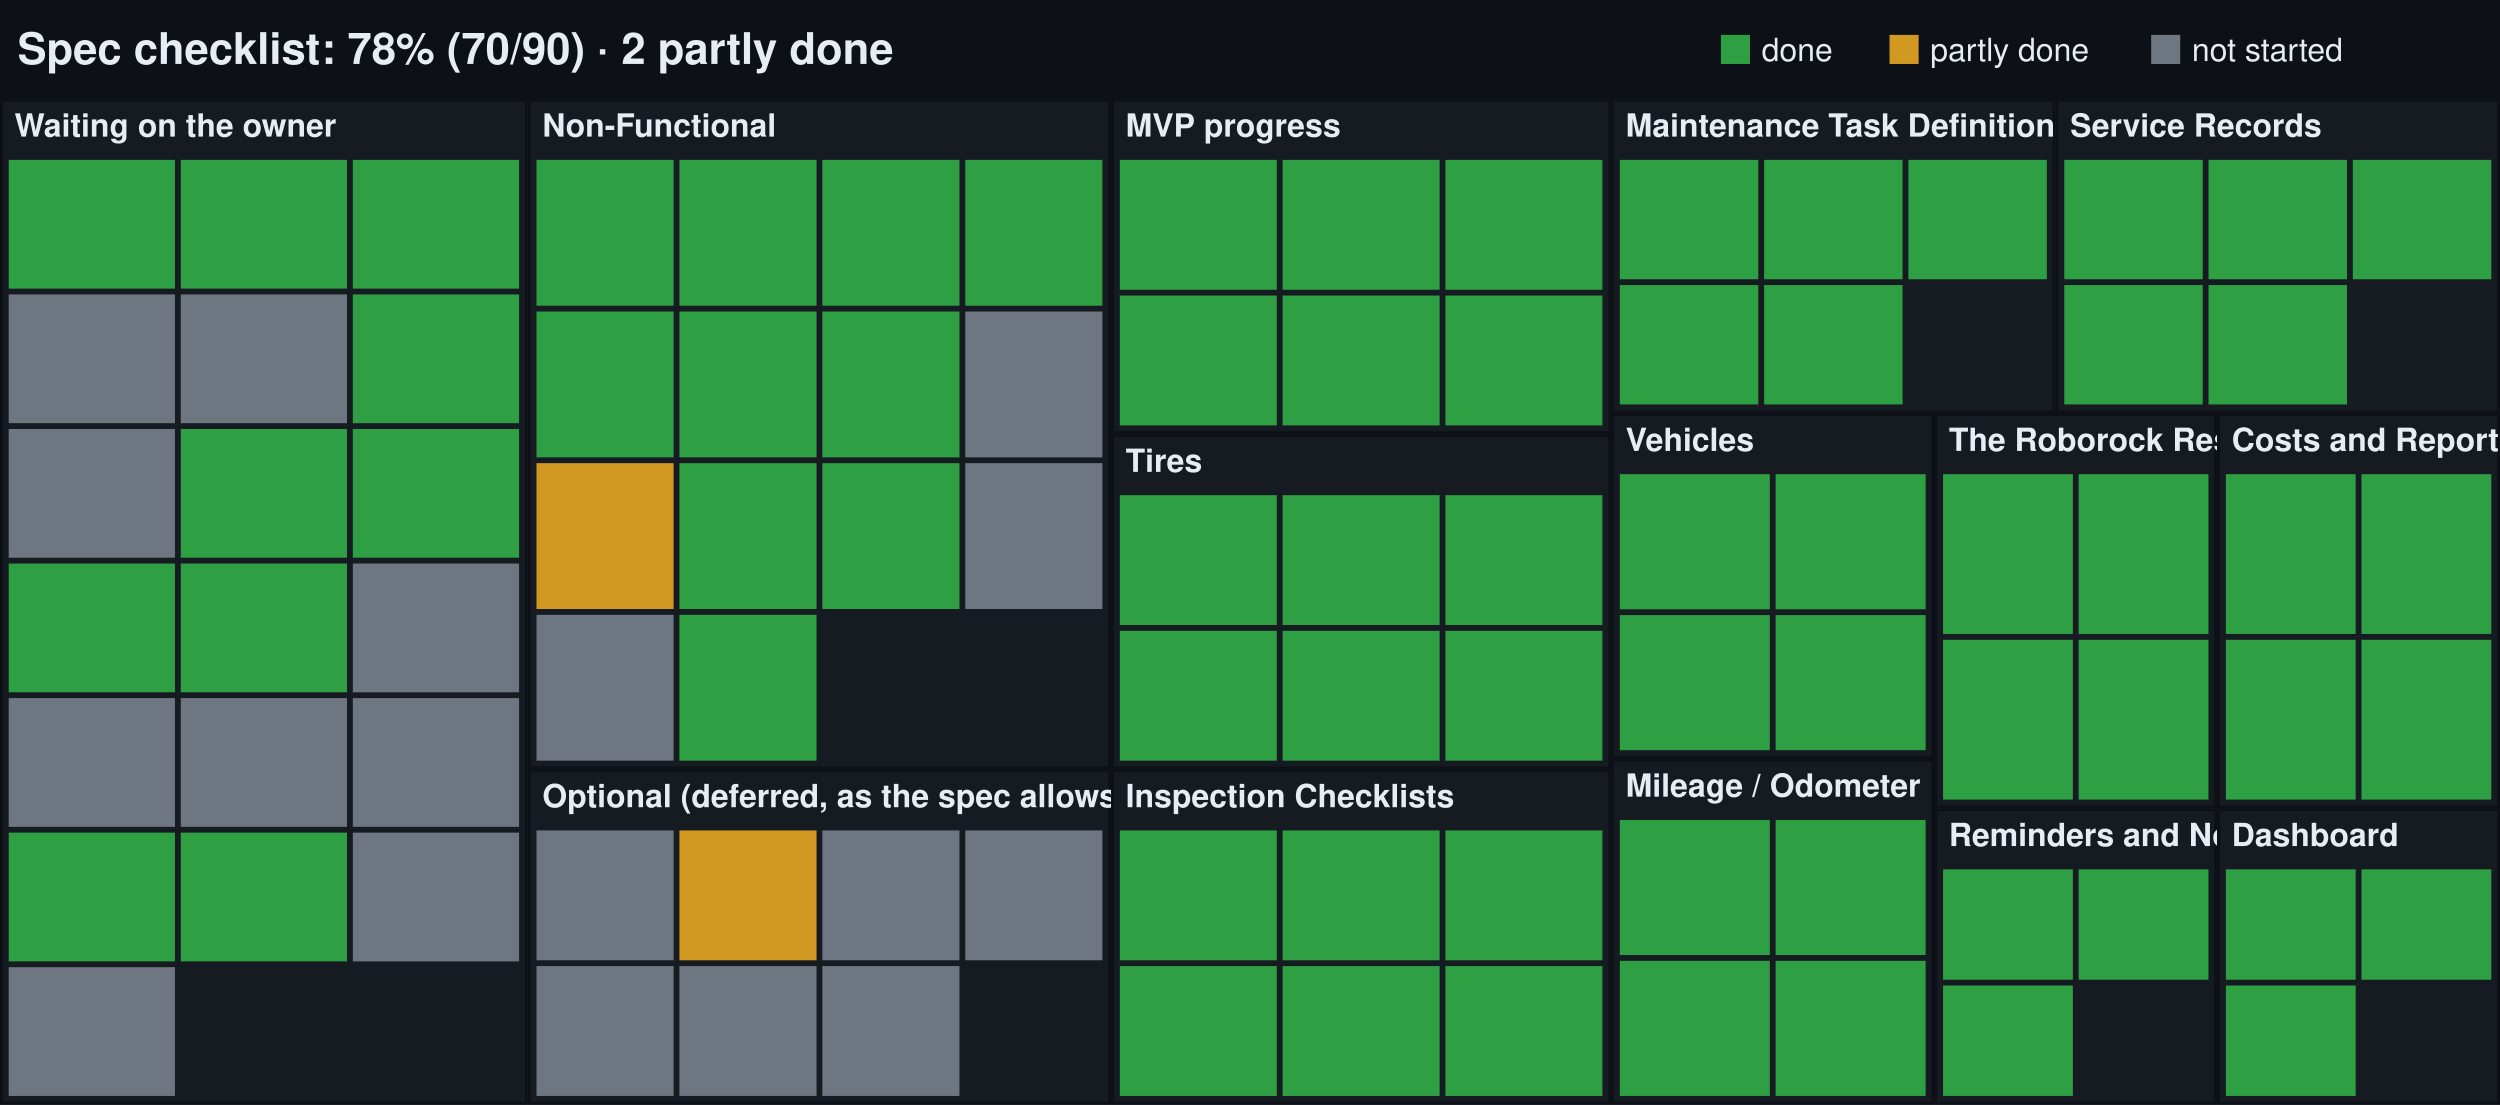
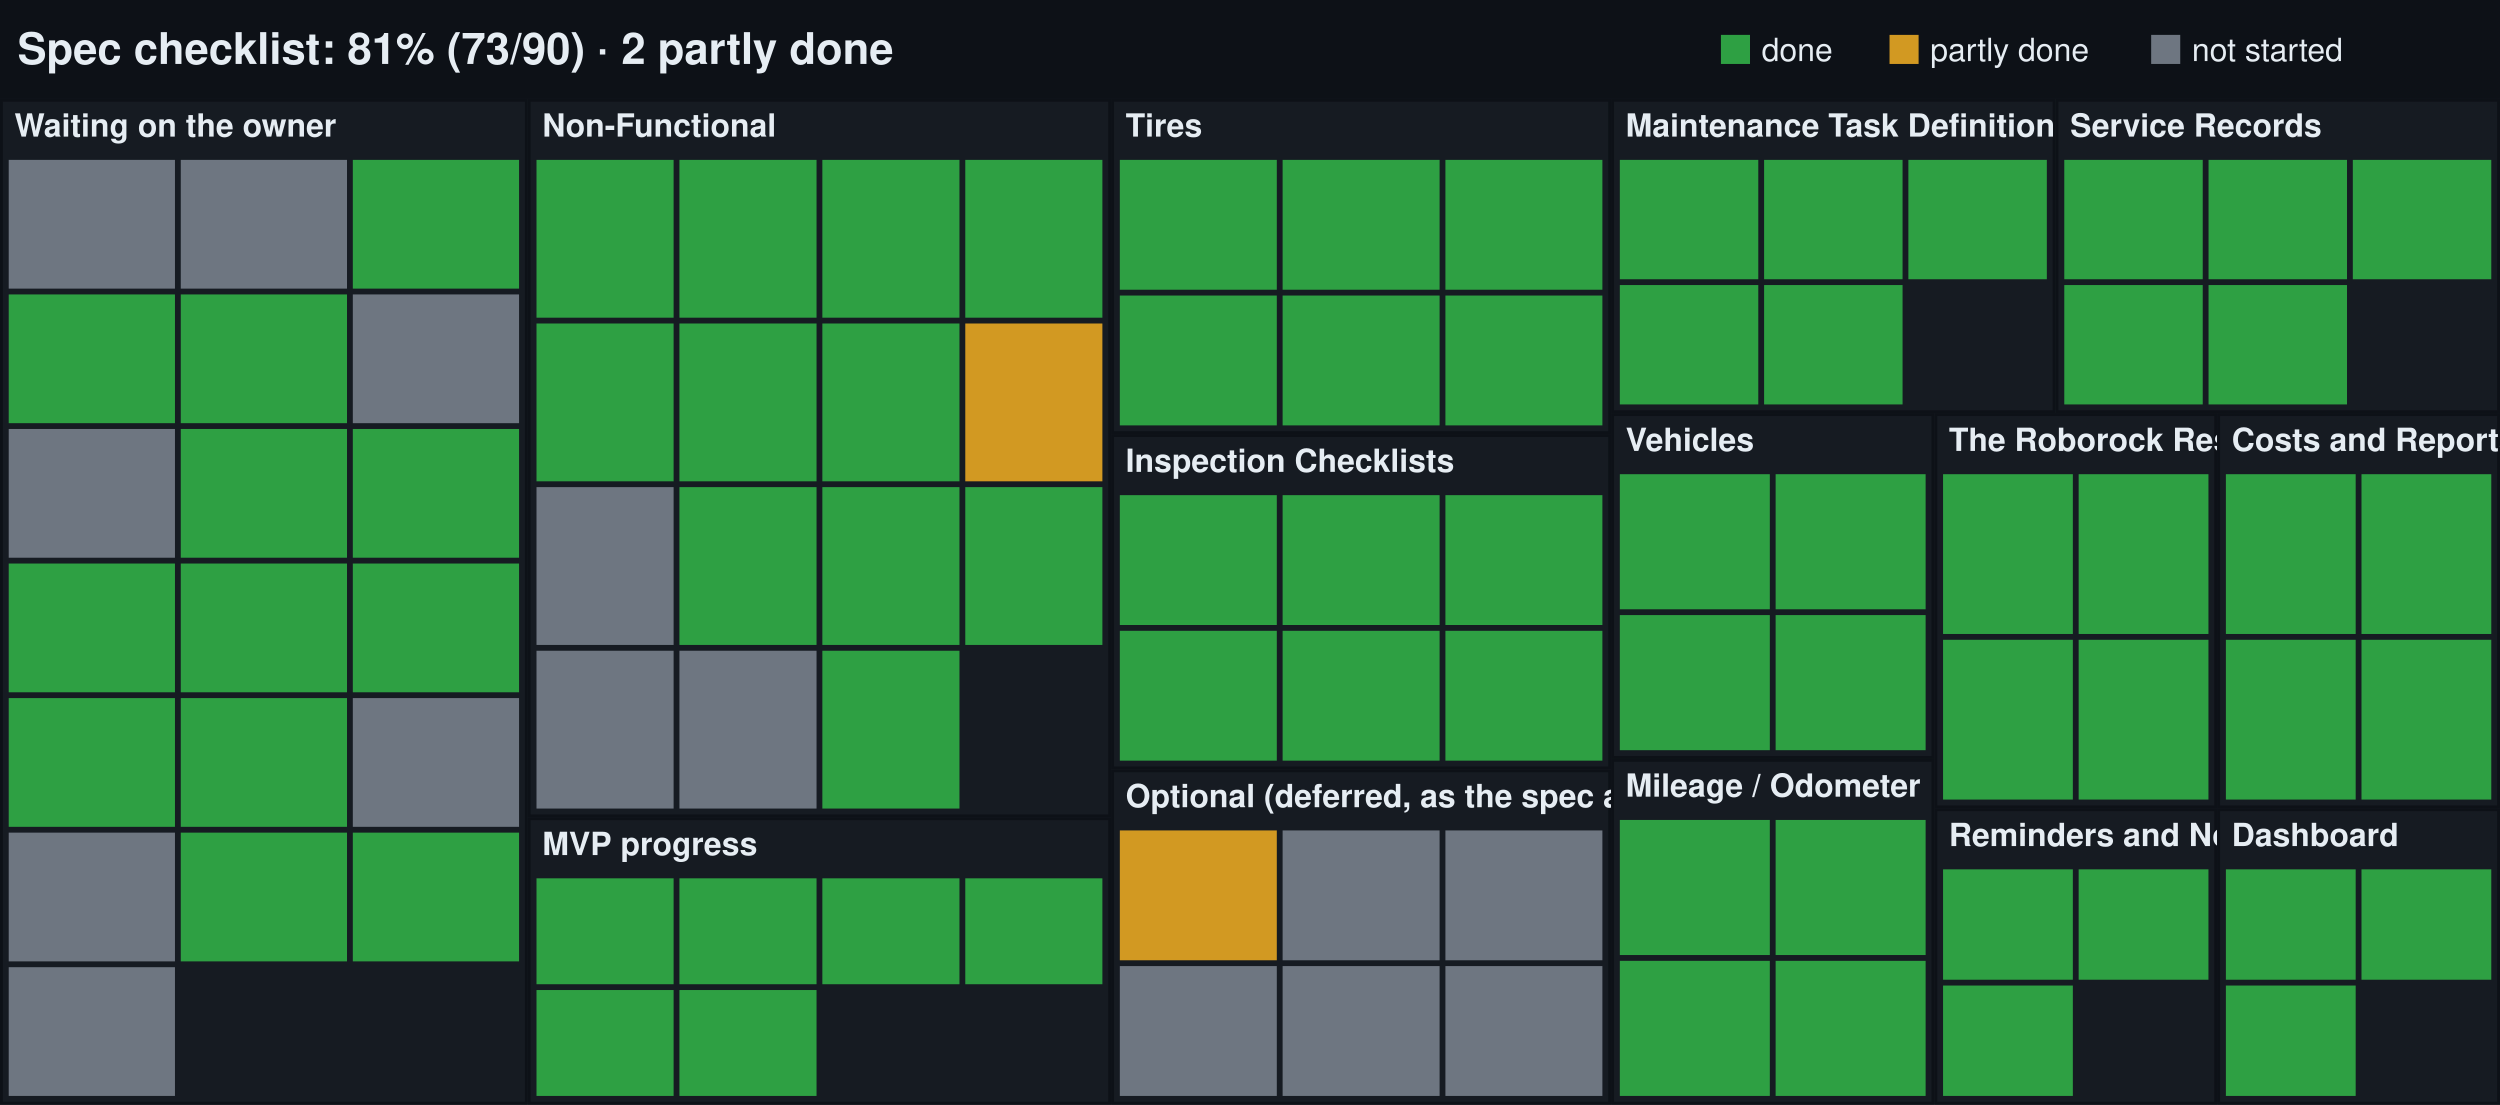
<svg xmlns="http://www.w3.org/2000/svg" width="860" height="380" viewBox="0 0 860 380" font-family="-apple-system,Segoe UI,Helvetica,Arial,sans-serif">
  <rect width="860" height="380" fill="#0d1117" />
-   <text x="6" y="22" fill="#e6edf3" font-size="15" font-weight="600">Spec checklist: 78% (70/90) · 2 partly done</text>
+   <text x="6" y="22" fill="#e6edf3" font-size="15" font-weight="600">Spec checklist: 81% (73/90) · 2 partly done</text>
  <g font-size="11">
    <rect x="592" y="12" width="10" height="10" fill="#2ea043" />
    <text x="606" y="21" fill="#e6edf3">done</text>
    <rect x="650" y="12" width="10" height="10" fill="#d29922" />
    <text x="664" y="21" fill="#e6edf3">partly done</text>
    <rect x="740" y="12" width="10" height="10" fill="#6e7681" />
    <text x="754" y="21" fill="#e6edf3">not started</text>
  </g>
  <svg x="0" y="34" width="181.556" height="346">
    <rect width="181.556" height="346" fill="#161b22" stroke="#0d1117" stroke-width="2" />
    <text x="5" y="13" fill="#e6edf3" font-size="11" font-weight="600">Waiting on the owner</text>
-     <rect x="3" y="21" width="57.185" height="44.286" fill="#2ea043" />
-     <rect x="62.185" y="21" width="57.185" height="44.286" fill="#2ea043" />
+     <rect x="3" y="21" width="57.185" height="44.286" fill="#6e7681" />
+     <rect x="62.185" y="21" width="57.185" height="44.286" fill="#6e7681" />
    <rect x="121.37" y="21" width="57.185" height="44.286" fill="#2ea043" />
-     <rect x="3" y="67.286" width="57.185" height="44.286" fill="#6e7681" />
-     <rect x="62.185" y="67.286" width="57.185" height="44.286" fill="#6e7681" />
-     <rect x="121.37" y="67.286" width="57.185" height="44.286" fill="#2ea043" />
+     <rect x="3" y="67.286" width="57.185" height="44.286" fill="#2ea043" />
+     <rect x="62.185" y="67.286" width="57.185" height="44.286" fill="#2ea043" />
+     <rect x="121.37" y="67.286" width="57.185" height="44.286" fill="#6e7681" />
    <rect x="3" y="113.571" width="57.185" height="44.286" fill="#6e7681" />
    <rect x="62.185" y="113.571" width="57.185" height="44.286" fill="#2ea043" />
    <rect x="121.37" y="113.571" width="57.185" height="44.286" fill="#2ea043" />
    <rect x="3" y="159.857" width="57.185" height="44.286" fill="#2ea043" />
    <rect x="62.185" y="159.857" width="57.185" height="44.286" fill="#2ea043" />
-     <rect x="121.37" y="159.857" width="57.185" height="44.286" fill="#6e7681" />
-     <rect x="3" y="206.143" width="57.185" height="44.286" fill="#6e7681" />
-     <rect x="62.185" y="206.143" width="57.185" height="44.286" fill="#6e7681" />
+     <rect x="121.37" y="159.857" width="57.185" height="44.286" fill="#2ea043" />
+     <rect x="3" y="206.143" width="57.185" height="44.286" fill="#2ea043" />
+     <rect x="62.185" y="206.143" width="57.185" height="44.286" fill="#2ea043" />
    <rect x="121.37" y="206.143" width="57.185" height="44.286" fill="#6e7681" />
-     <rect x="3" y="252.429" width="57.185" height="44.286" fill="#2ea043" />
+     <rect x="3" y="252.429" width="57.185" height="44.286" fill="#6e7681" />
    <rect x="62.185" y="252.429" width="57.185" height="44.286" fill="#2ea043" />
-     <rect x="121.37" y="252.429" width="57.185" height="44.286" fill="#6e7681" />
+     <rect x="121.37" y="252.429" width="57.185" height="44.286" fill="#2ea043" />
    <rect x="3" y="298.714" width="57.185" height="44.286" fill="#6e7681" />
  </svg>
-   <svg x="181.556" y="34" width="200.667" height="230.667">
-     <rect width="200.667" height="230.667" fill="#161b22" stroke="#0d1117" stroke-width="2" />
+   <svg x="181.556" y="34" width="200.667" height="247.143">
+     <rect width="200.667" height="247.143" fill="#161b22" stroke="#0d1117" stroke-width="2" />
    <text x="5" y="13" fill="#e6edf3" font-size="11" font-weight="600">Non-Functional</text>
-     <rect x="3" y="21" width="47.167" height="50.167" fill="#2ea043" />
-     <rect x="52.167" y="21" width="47.167" height="50.167" fill="#2ea043" />
-     <rect x="101.333" y="21" width="47.167" height="50.167" fill="#2ea043" />
-     <rect x="150.5" y="21" width="47.167" height="50.167" fill="#2ea043" />
-     <rect x="3" y="73.167" width="47.167" height="50.167" fill="#2ea043" />
-     <rect x="52.167" y="73.167" width="47.167" height="50.167" fill="#2ea043" />
-     <rect x="101.333" y="73.167" width="47.167" height="50.167" fill="#2ea043" />
-     <rect x="150.5" y="73.167" width="47.167" height="50.167" fill="#6e7681" />
-     <rect x="3" y="125.333" width="47.167" height="50.167" fill="#d29922" />
-     <rect x="52.167" y="125.333" width="47.167" height="50.167" fill="#2ea043" />
-     <rect x="101.333" y="125.333" width="47.167" height="50.167" fill="#2ea043" />
-     <rect x="150.5" y="125.333" width="47.167" height="50.167" fill="#6e7681" />
-     <rect x="3" y="177.5" width="47.167" height="50.167" fill="#6e7681" />
-     <rect x="52.167" y="177.5" width="47.167" height="50.167" fill="#2ea043" />
+     <rect x="3" y="21" width="47.167" height="54.286" fill="#2ea043" />
+     <rect x="52.167" y="21" width="47.167" height="54.286" fill="#2ea043" />
+     <rect x="101.333" y="21" width="47.167" height="54.286" fill="#2ea043" />
+     <rect x="150.5" y="21" width="47.167" height="54.286" fill="#2ea043" />
+     <rect x="3" y="77.286" width="47.167" height="54.286" fill="#2ea043" />
+     <rect x="52.167" y="77.286" width="47.167" height="54.286" fill="#2ea043" />
+     <rect x="101.333" y="77.286" width="47.167" height="54.286" fill="#2ea043" />
+     <rect x="150.5" y="77.286" width="47.167" height="54.286" fill="#d29922" />
+     <rect x="3" y="133.571" width="47.167" height="54.286" fill="#6e7681" />
+     <rect x="52.167" y="133.571" width="47.167" height="54.286" fill="#2ea043" />
+     <rect x="101.333" y="133.571" width="47.167" height="54.286" fill="#2ea043" />
+     <rect x="150.5" y="133.571" width="47.167" height="54.286" fill="#2ea043" />
+     <rect x="3" y="189.857" width="47.167" height="54.286" fill="#6e7681" />
+     <rect x="52.167" y="189.857" width="47.167" height="54.286" fill="#6e7681" />
+     <rect x="101.333" y="189.857" width="47.167" height="54.286" fill="#2ea043" />
  </svg>
-   <svg x="181.556" y="264.667" width="200.667" height="115.333">
-     <rect width="200.667" height="115.333" fill="#161b22" stroke="#0d1117" stroke-width="2" />
-     <text x="5" y="13" fill="#e6edf3" font-size="11" font-weight="600">Optional (deferred, as the spec allows)</text>
-     <rect x="3" y="21" width="47.167" height="44.667" fill="#6e7681" />
-     <rect x="52.167" y="21" width="47.167" height="44.667" fill="#d29922" />
-     <rect x="101.333" y="21" width="47.167" height="44.667" fill="#6e7681" />
-     <rect x="150.5" y="21" width="47.167" height="44.667" fill="#6e7681" />
-     <rect x="3" y="67.667" width="47.167" height="44.667" fill="#6e7681" />
-     <rect x="52.167" y="67.667" width="47.167" height="44.667" fill="#6e7681" />
-     <rect x="101.333" y="67.667" width="47.167" height="44.667" fill="#6e7681" />
+   <svg x="181.556" y="281.143" width="200.667" height="98.857">
+     <rect width="200.667" height="98.857" fill="#161b22" stroke="#0d1117" stroke-width="2" />
+     <text x="5" y="13" fill="#e6edf3" font-size="11" font-weight="600">MVP progress</text>
+     <rect x="3" y="21" width="47.167" height="36.429" fill="#2ea043" />
+     <rect x="52.167" y="21" width="47.167" height="36.429" fill="#2ea043" />
+     <rect x="101.333" y="21" width="47.167" height="36.429" fill="#2ea043" />
+     <rect x="150.5" y="21" width="47.167" height="36.429" fill="#2ea043" />
+     <rect x="3" y="59.429" width="47.167" height="36.429" fill="#2ea043" />
+     <rect x="52.167" y="59.429" width="47.167" height="36.429" fill="#2ea043" />
  </svg>
  <svg x="382.222" y="34" width="172" height="115.333">
    <rect width="172" height="115.333" fill="#161b22" stroke="#0d1117" stroke-width="2" />
-     <text x="5" y="13" fill="#e6edf3" font-size="11" font-weight="600">MVP progress</text>
+     <text x="5" y="13" fill="#e6edf3" font-size="11" font-weight="600">Tires</text>
    <rect x="3" y="21" width="54" height="44.667" fill="#2ea043" />
    <rect x="59" y="21" width="54" height="44.667" fill="#2ea043" />
    <rect x="115" y="21" width="54" height="44.667" fill="#2ea043" />
    <rect x="3" y="67.667" width="54" height="44.667" fill="#2ea043" />
    <rect x="59" y="67.667" width="54" height="44.667" fill="#2ea043" />
    <rect x="115" y="67.667" width="54" height="44.667" fill="#2ea043" />
  </svg>
  <svg x="382.222" y="149.333" width="172" height="115.333">
    <rect width="172" height="115.333" fill="#161b22" stroke="#0d1117" stroke-width="2" />
-     <text x="5" y="13" fill="#e6edf3" font-size="11" font-weight="600">Tires</text>
+     <text x="5" y="13" fill="#e6edf3" font-size="11" font-weight="600">Inspection Checklists</text>
    <rect x="3" y="21" width="54" height="44.667" fill="#2ea043" />
    <rect x="59" y="21" width="54" height="44.667" fill="#2ea043" />
    <rect x="115" y="21" width="54" height="44.667" fill="#2ea043" />
    <rect x="3" y="67.667" width="54" height="44.667" fill="#2ea043" />
    <rect x="59" y="67.667" width="54" height="44.667" fill="#2ea043" />
    <rect x="115" y="67.667" width="54" height="44.667" fill="#2ea043" />
  </svg>
  <svg x="382.222" y="264.667" width="172" height="115.333">
    <rect width="172" height="115.333" fill="#161b22" stroke="#0d1117" stroke-width="2" />
-     <text x="5" y="13" fill="#e6edf3" font-size="11" font-weight="600">Inspection Checklists</text>
-     <rect x="3" y="21" width="54" height="44.667" fill="#2ea043" />
-     <rect x="59" y="21" width="54" height="44.667" fill="#2ea043" />
-     <rect x="115" y="21" width="54" height="44.667" fill="#2ea043" />
-     <rect x="3" y="67.667" width="54" height="44.667" fill="#2ea043" />
-     <rect x="59" y="67.667" width="54" height="44.667" fill="#2ea043" />
-     <rect x="115" y="67.667" width="54" height="44.667" fill="#2ea043" />
+     <text x="5" y="13" fill="#e6edf3" font-size="11" font-weight="600">Optional (deferred, as the spec allows)</text>
+     <rect x="3" y="21" width="54" height="44.667" fill="#d29922" />
+     <rect x="59" y="21" width="54" height="44.667" fill="#6e7681" />
+     <rect x="115" y="21" width="54" height="44.667" fill="#6e7681" />
+     <rect x="3" y="67.667" width="54" height="44.667" fill="#6e7681" />
+     <rect x="59" y="67.667" width="54" height="44.667" fill="#6e7681" />
+     <rect x="115" y="67.667" width="54" height="44.667" fill="#6e7681" />
  </svg>
  <svg x="554.222" y="34" width="152.889" height="108.125">
    <rect width="152.889" height="108.125" fill="#161b22" stroke="#0d1117" stroke-width="2" />
    <text x="5" y="13" fill="#e6edf3" font-size="11" font-weight="600">Maintenance Task Definitions</text>
    <rect x="3" y="21" width="47.63" height="41.062" fill="#2ea043" />
    <rect x="52.63" y="21" width="47.63" height="41.062" fill="#2ea043" />
    <rect x="102.259" y="21" width="47.63" height="41.062" fill="#2ea043" />
    <rect x="3" y="64.062" width="47.63" height="41.062" fill="#2ea043" />
    <rect x="52.63" y="64.062" width="47.63" height="41.062" fill="#2ea043" />
  </svg>
  <svg x="707.111" y="34" width="152.889" height="108.125">
    <rect width="152.889" height="108.125" fill="#161b22" stroke="#0d1117" stroke-width="2" />
    <text x="5" y="13" fill="#e6edf3" font-size="11" font-weight="600">Service Records</text>
    <rect x="3" y="21" width="47.63" height="41.062" fill="#2ea043" />
    <rect x="52.63" y="21" width="47.63" height="41.062" fill="#2ea043" />
    <rect x="102.259" y="21" width="47.63" height="41.062" fill="#2ea043" />
    <rect x="3" y="64.062" width="47.63" height="41.062" fill="#2ea043" />
    <rect x="52.63" y="64.062" width="47.63" height="41.062" fill="#2ea043" />
  </svg>
  <svg x="554.222" y="142.125" width="111.192" height="118.938">
    <rect width="111.192" height="118.938" fill="#161b22" stroke="#0d1117" stroke-width="2" />
    <text x="5" y="13" fill="#e6edf3" font-size="11" font-weight="600">Vehicles</text>
    <rect x="3" y="21" width="51.596" height="46.469" fill="#2ea043" />
    <rect x="56.596" y="21" width="51.596" height="46.469" fill="#2ea043" />
    <rect x="3" y="69.469" width="51.596" height="46.469" fill="#2ea043" />
    <rect x="56.596" y="69.469" width="51.596" height="46.469" fill="#2ea043" />
  </svg>
  <svg x="554.222" y="261.062" width="111.192" height="118.938">
    <rect width="111.192" height="118.938" fill="#161b22" stroke="#0d1117" stroke-width="2" />
    <text x="5" y="13" fill="#e6edf3" font-size="11" font-weight="600">Mileage / Odometer</text>
    <rect x="3" y="21" width="51.596" height="46.469" fill="#2ea043" />
    <rect x="56.596" y="21" width="51.596" height="46.469" fill="#2ea043" />
    <rect x="3" y="69.469" width="51.596" height="46.469" fill="#2ea043" />
    <rect x="56.596" y="69.469" width="51.596" height="46.469" fill="#2ea043" />
  </svg>
  <svg x="665.414" y="142.125" width="97.293" height="135.929">
    <rect width="97.293" height="135.929" fill="#161b22" stroke="#0d1117" stroke-width="2" />
    <text x="5" y="13" fill="#e6edf3" font-size="11" font-weight="600">The Roborock Reset</text>
    <rect x="3" y="21" width="44.646" height="54.964" fill="#2ea043" />
    <rect x="49.646" y="21" width="44.646" height="54.964" fill="#2ea043" />
    <rect x="3" y="77.964" width="44.646" height="54.964" fill="#2ea043" />
    <rect x="49.646" y="77.964" width="44.646" height="54.964" fill="#2ea043" />
  </svg>
  <svg x="762.707" y="142.125" width="97.293" height="135.929">
    <rect width="97.293" height="135.929" fill="#161b22" stroke="#0d1117" stroke-width="2" />
    <text x="5" y="13" fill="#e6edf3" font-size="11" font-weight="600">Costs and Reports</text>
    <rect x="3" y="21" width="44.646" height="54.964" fill="#2ea043" />
    <rect x="49.646" y="21" width="44.646" height="54.964" fill="#2ea043" />
    <rect x="3" y="77.964" width="44.646" height="54.964" fill="#2ea043" />
    <rect x="49.646" y="77.964" width="44.646" height="54.964" fill="#2ea043" />
  </svg>
  <svg x="665.414" y="278.054" width="97.293" height="101.946">
    <rect width="97.293" height="101.946" fill="#161b22" stroke="#0d1117" stroke-width="2" />
    <text x="5" y="13" fill="#e6edf3" font-size="11" font-weight="600">Reminders and Notifications</text>
    <rect x="3" y="21" width="44.646" height="37.973" fill="#2ea043" />
    <rect x="49.646" y="21" width="44.646" height="37.973" fill="#2ea043" />
    <rect x="3" y="60.973" width="44.646" height="37.973" fill="#2ea043" />
  </svg>
  <svg x="762.707" y="278.054" width="97.293" height="101.946">
    <rect width="97.293" height="101.946" fill="#161b22" stroke="#0d1117" stroke-width="2" />
    <text x="5" y="13" fill="#e6edf3" font-size="11" font-weight="600">Dashboard</text>
    <rect x="3" y="21" width="44.646" height="37.973" fill="#2ea043" />
    <rect x="49.646" y="21" width="44.646" height="37.973" fill="#2ea043" />
    <rect x="3" y="60.973" width="44.646" height="37.973" fill="#2ea043" />
  </svg>
</svg>
